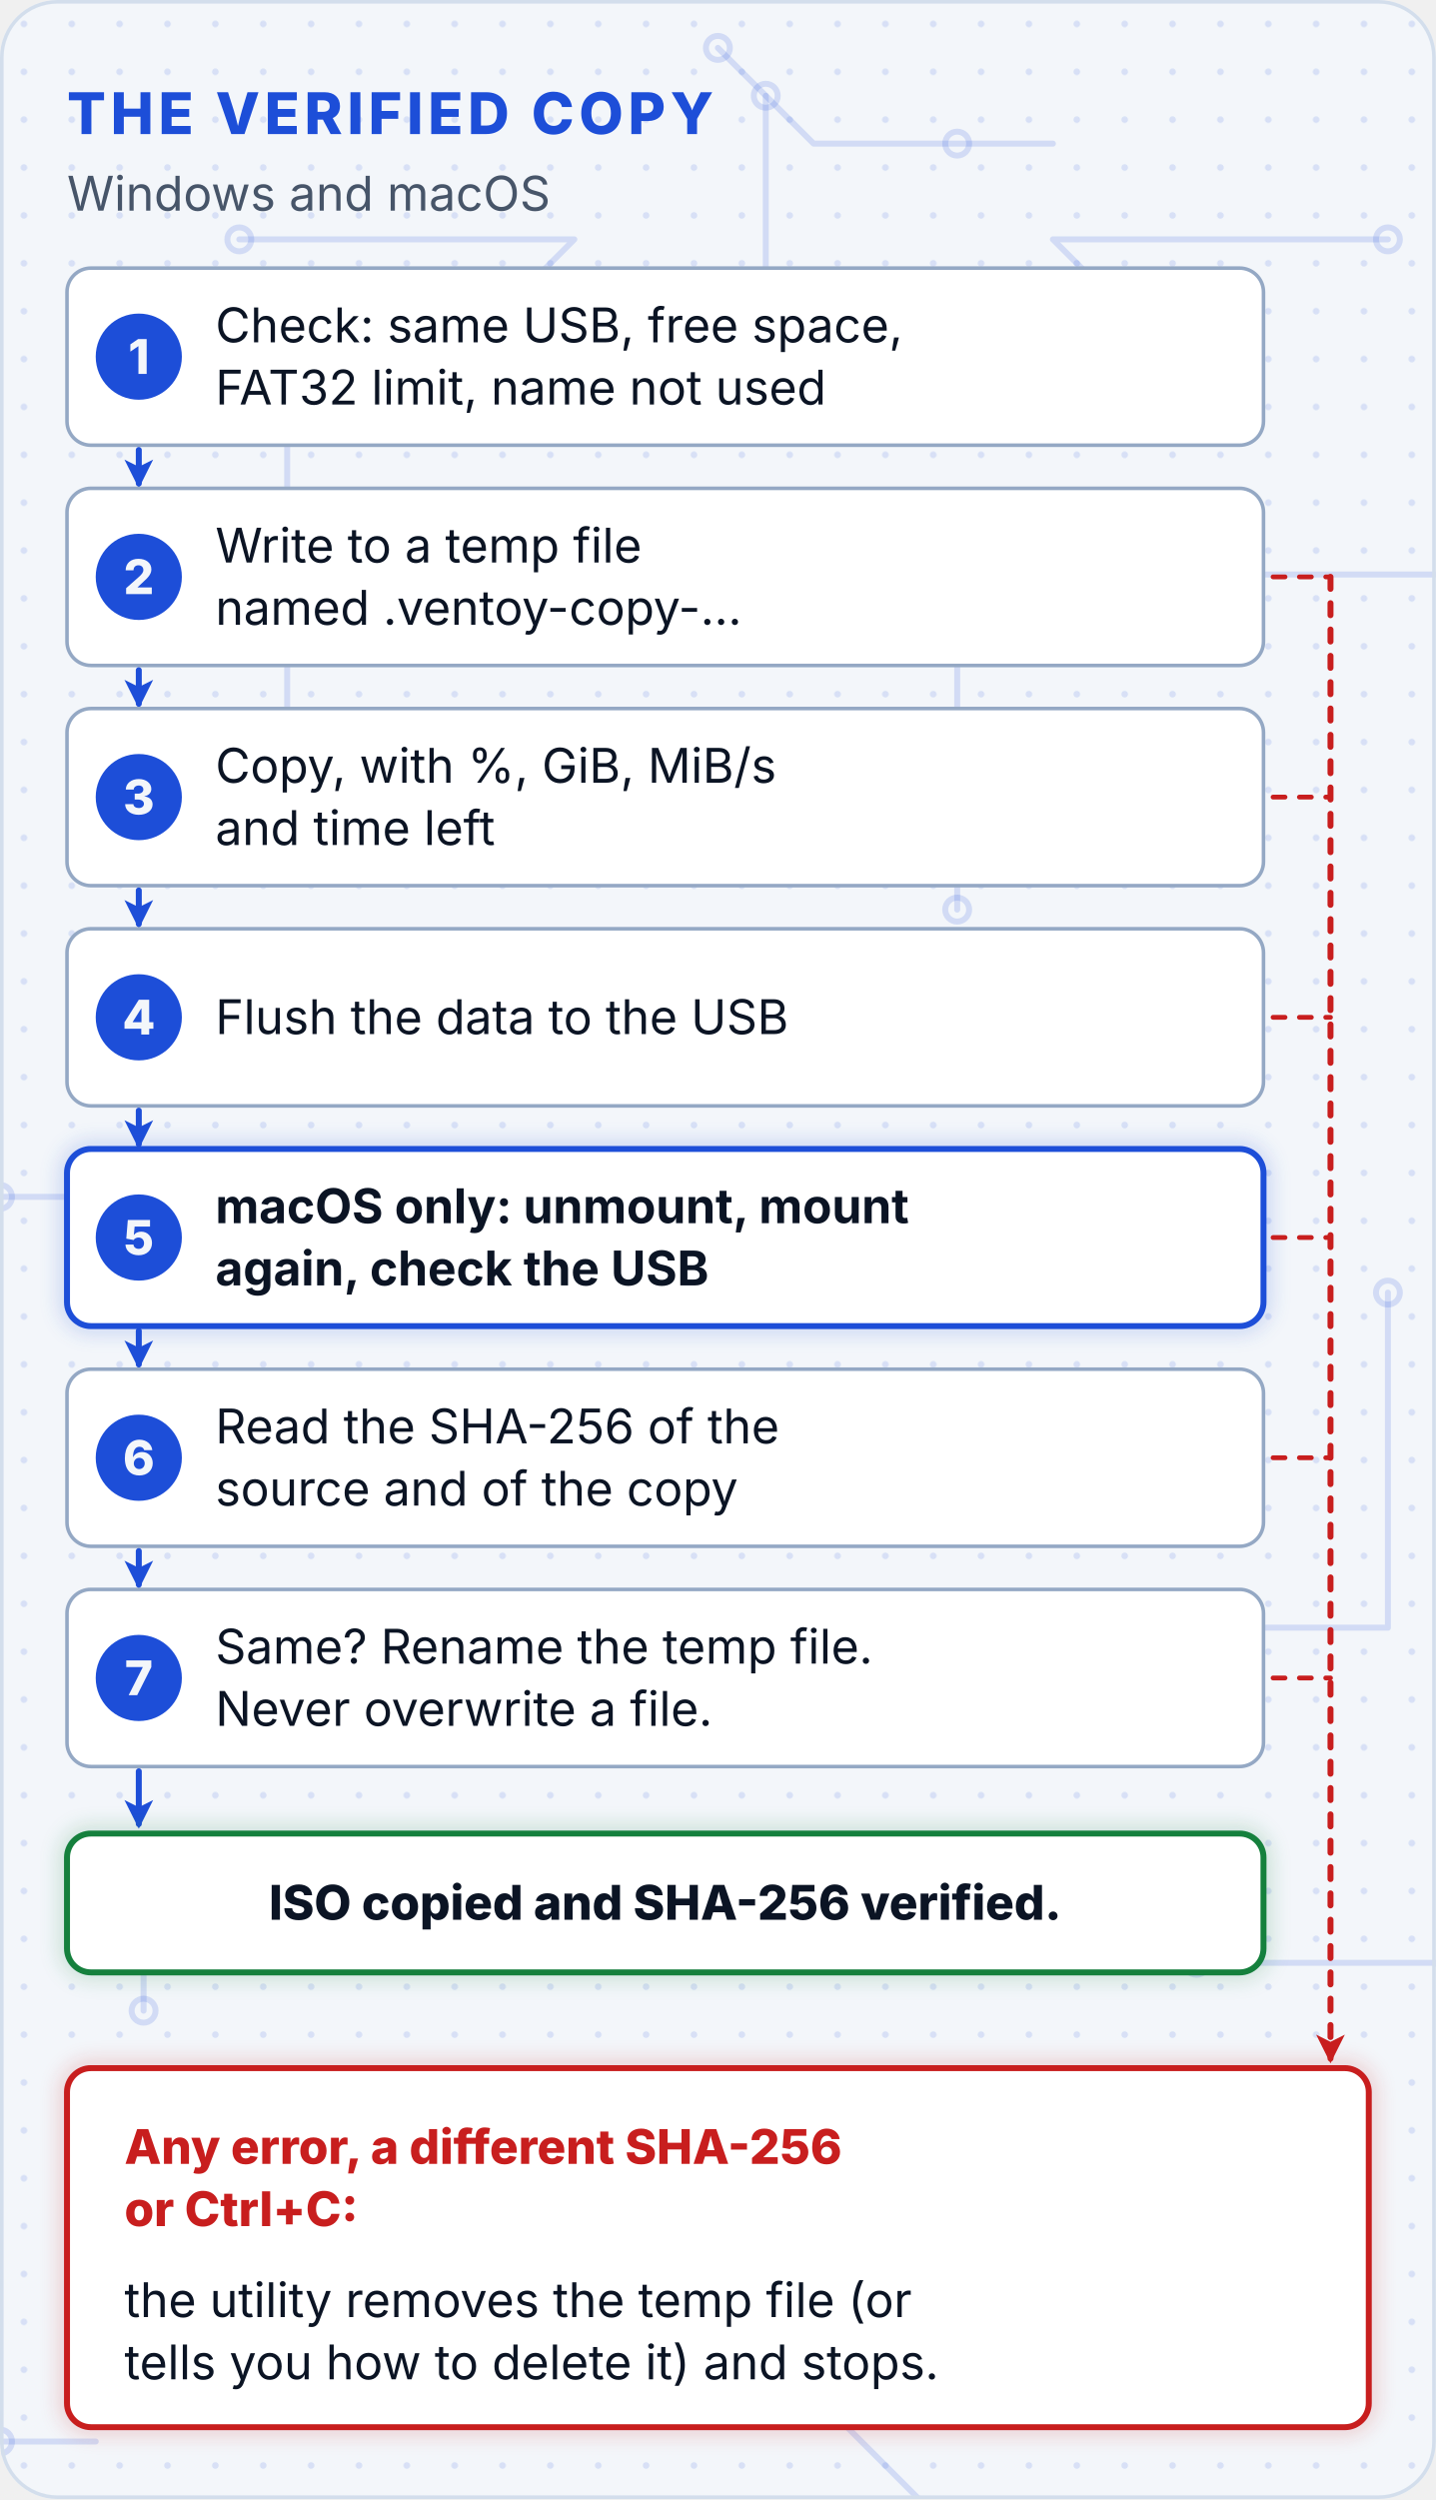
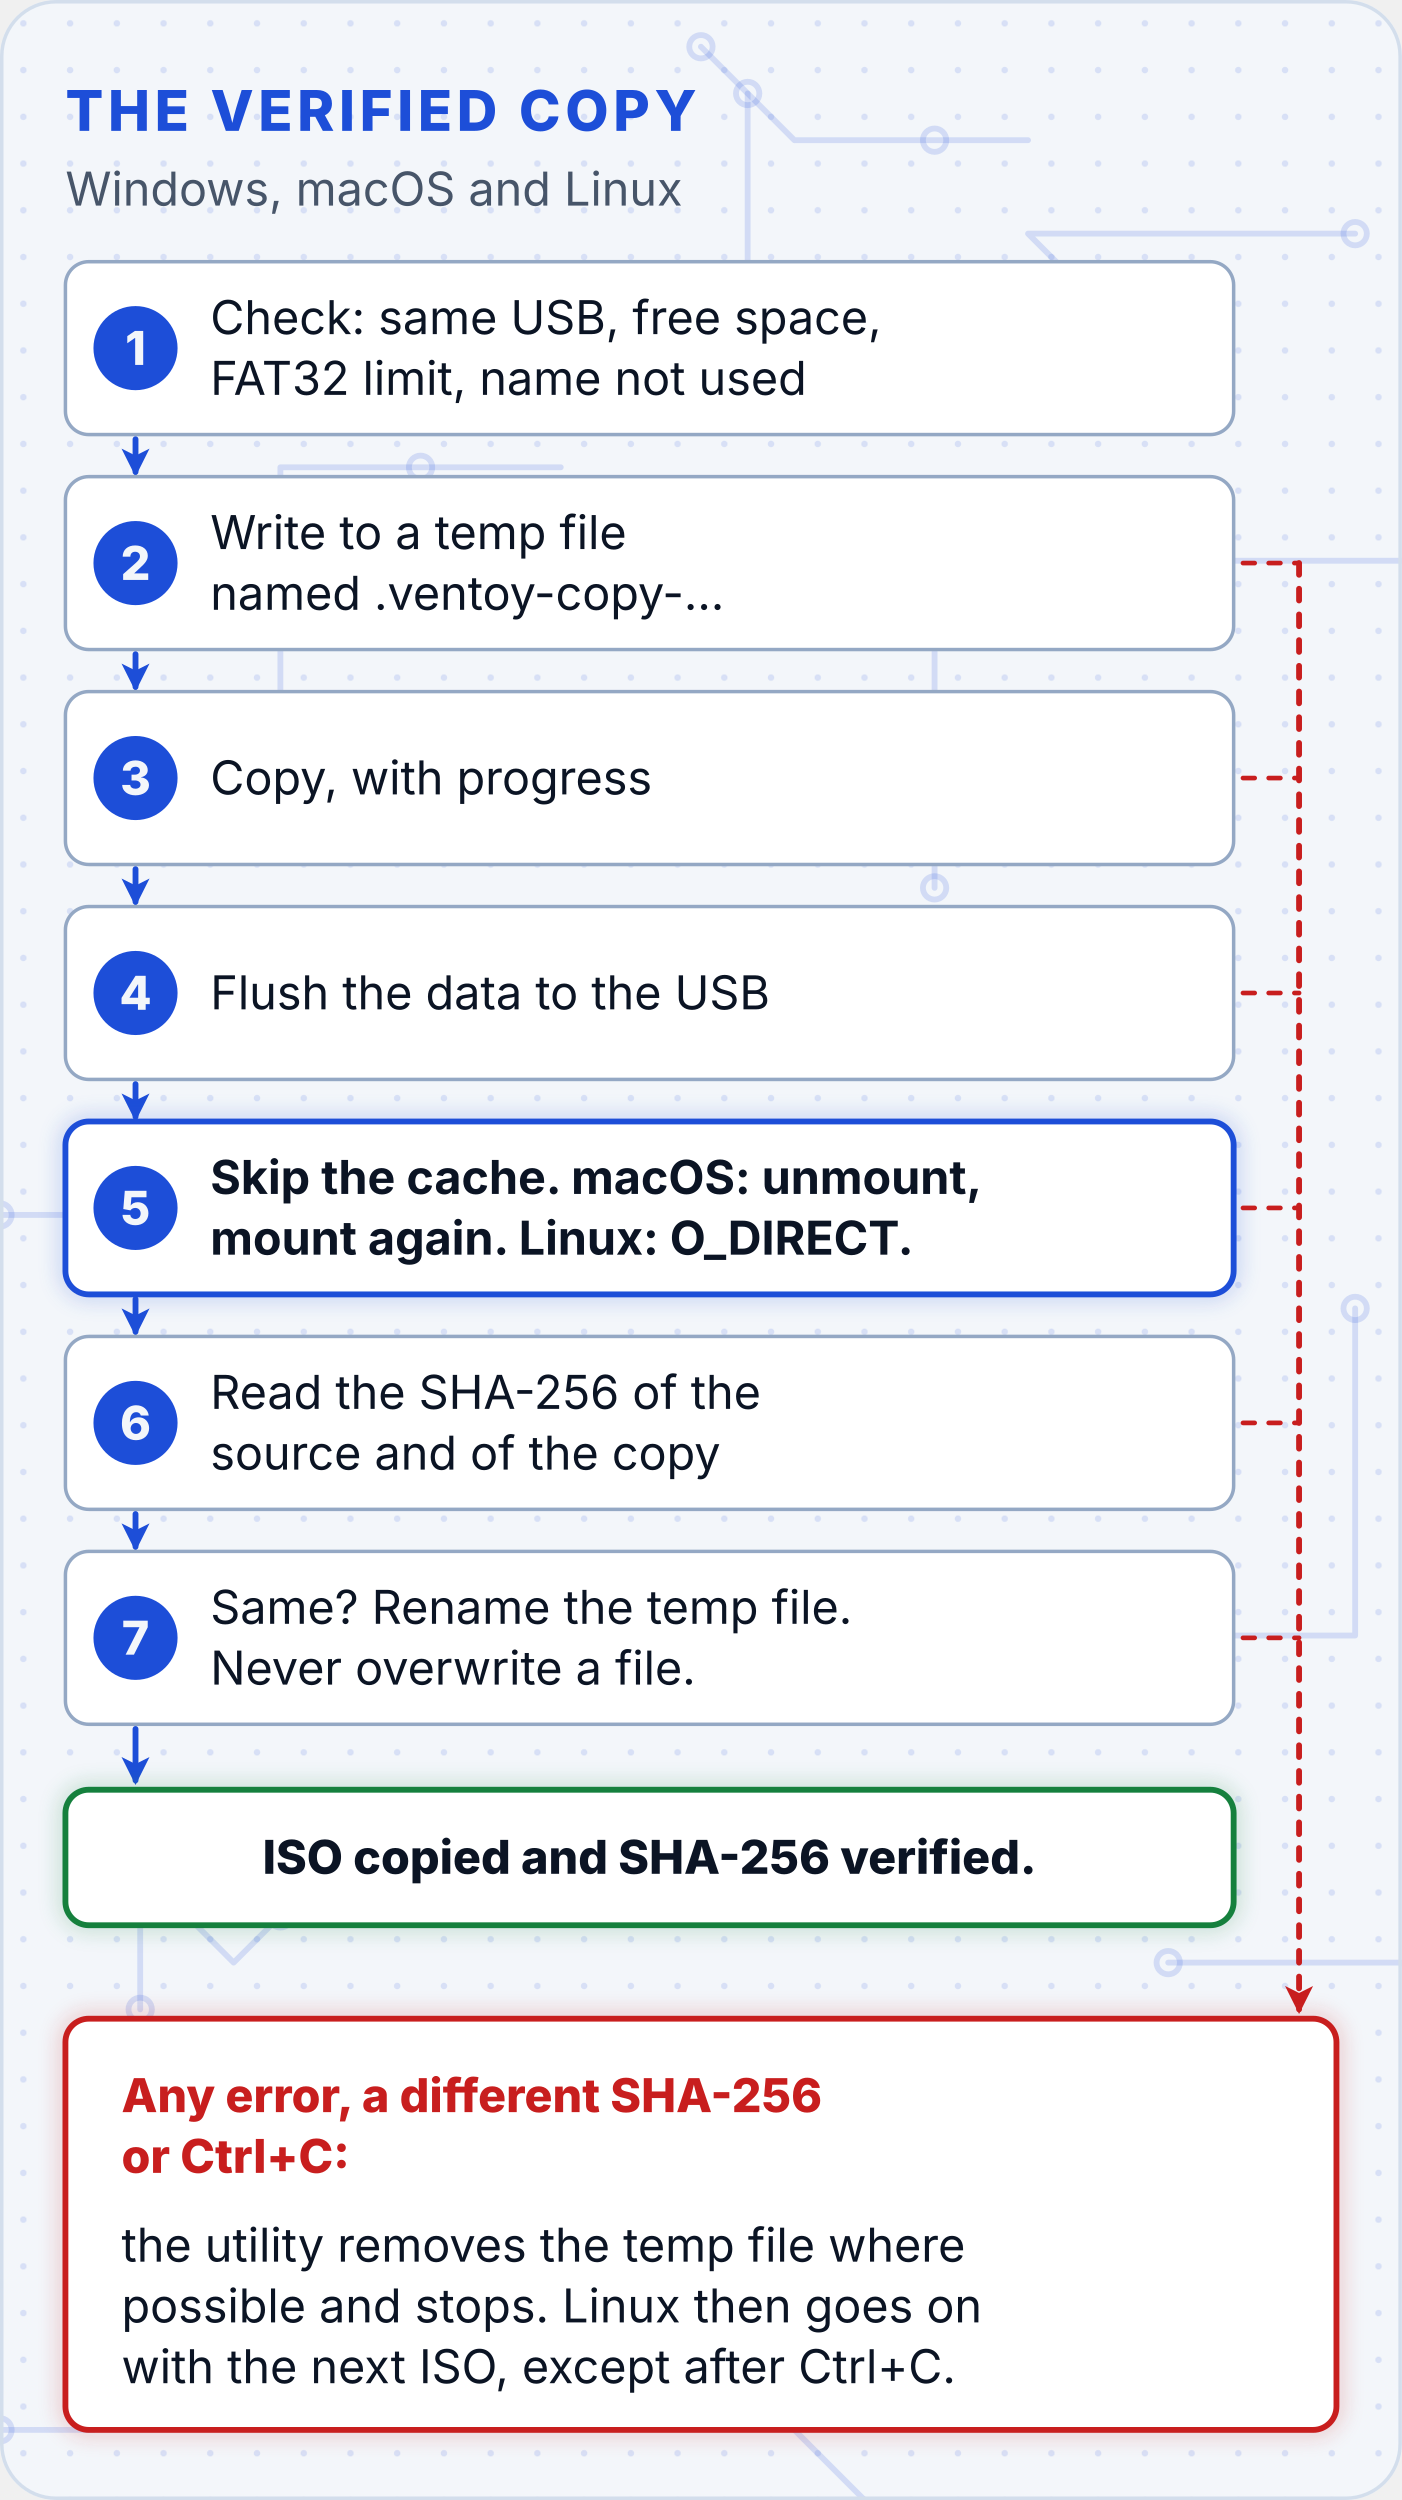
- <svg xmlns="http://www.w3.org/2000/svg" viewBox="0 0 600 1044" width="600" height="1044" role="img" aria-label="The verified copy, on Windows and macOS. 1, check: the same USB, enough free space, the FAT32 file size limit, and no file with the same name. 2, write to a temp file named .ventoy-copy-something; on macOS, the file is hidden. 3, copy, with the percent, GiB copied, MiB per second and time left. 4, flush the data to the USB. 5, on macOS only: unmount the USB, mount it again, and check that it is the same USB. 6, read the SHA-256 of the source and of the copy. 7, if they are the same, rename the temp file to the ISO name; it never overwrites a file. Then: ISO copied and SHA-256 verified. After step 2, any error, a different SHA-256 or Ctrl+C makes the utility remove the temp file, or tell you how to delete it, and stop.">
+ <svg xmlns="http://www.w3.org/2000/svg" viewBox="0 0 600 1070" width="600" height="1070" role="img" aria-label="The verified copy, on Windows, macOS and Linux. 1, check: the same USB, enough free space, the FAT32 file size limit, and no file with the same name; on Linux, an ISO whose name is already on the USB is skipped. 2, write to a temp file named .ventoy-copy-something; on macOS and Linux, the file is hidden. 3, copy, with progress: on Windows and macOS, the percent, GiB copied, MiB per second and time left; on Linux, the bytes copied and the speed. 4, flush the data to the USB. 5, skip the cache, so that the copy is read from the USB: on macOS, unmount the USB, mount it again, and check that it is the same USB; on Linux, read the copy with O_DIRECT. 6, read the SHA-256 of the source and of the copy. 7, if they are the same, rename the temp file to the ISO name; it never overwrites a file. Then: ISO copied and SHA-256 verified. After step 2, any error, a different SHA-256 or Ctrl+C makes the utility remove the temp file where possible, and stop. Linux then goes on with the next ISO, except after Ctrl+C.">
  <style>.blink{animation:blink 2.4s ease-in-out infinite}@keyframes blink{50%{opacity:.35}}@media (prefers-reduced-motion:reduce){.blink{animation:none}}</style>
  <defs>
    <pattern id="copy-l-dots" width="20" height="20" patternUnits="userSpaceOnUse">
      <circle cx="10" cy="10" r="1.4" fill="#1D4ED8" opacity="0.13" />
    </pattern>
    <filter id="copy-l-glow" x="-50%" y="-50%" width="200%" height="200%">
      <feGaussianBlur stdDeviation="4" />
    </filter>
    <clipPath id="copy-l-frame">
-       <rect width="600" height="1044" rx="24" />
+       <rect width="600" height="1070" rx="24" />
    </clipPath>
    <marker id="copy-l-go" viewBox="0 0 12 12" refX="10" refY="6" markerWidth="12" markerHeight="12" markerUnits="userSpaceOnUse" orient="auto-start-reverse">
      <path d="M0 0 L12 6 L0 12 L3 6 z" fill="#1D4ED8" />
    </marker>
    <marker id="copy-l-bad" viewBox="0 0 12 12" refX="10" refY="6" markerWidth="12" markerHeight="12" markerUnits="userSpaceOnUse" orient="auto-start-reverse">
      <path d="M0 0 L12 6 L0 12 L3 6 z" fill="#C81E1E" />
    </marker>
    <marker id="copy-l-muted" viewBox="0 0 12 12" refX="10" refY="6" markerWidth="12" markerHeight="12" markerUnits="userSpaceOnUse" orient="auto-start-reverse">
      <path d="M0 0 L12 6 L0 12 L3 6 z" fill="#94A8C4" />
    </marker>
  </defs>
  <g clip-path="url(#copy-l-frame)">
-     <rect width="600" height="1044" fill="#F3F6FA" />
-     <rect width="600" height="1044" fill="url(#copy-l-dots)" />
-     <path d="M0 1020 L40 1020 L-80 1020 L-60 1040" fill="none" stroke="#1D4ED8" stroke-width="2.5" stroke-linecap="round" stroke-linejoin="round" opacity="0.16" />
-     <circle cx="0" cy="1020" r="5" fill="none" stroke="#1D4ED8" stroke-width="2.5" opacity="0.16" />
-     <circle cx="-60" cy="1040" r="5" fill="none" stroke="#1D4ED8" stroke-width="2.5" opacity="0.16" />
+     <rect width="600" height="1070" fill="#F3F6FA" />
+     <rect width="600" height="1070" fill="url(#copy-l-dots)" />
+     <path d="M0 1040 L40 1040 L-80 1040 L-60 1060" fill="none" stroke="#1D4ED8" stroke-width="2.5" stroke-linecap="round" stroke-linejoin="round" opacity="0.16" />
+     <circle cx="0" cy="1040" r="5" fill="none" stroke="#1D4ED8" stroke-width="2.5" opacity="0.16" />
+     <circle cx="-60" cy="1060" r="5" fill="none" stroke="#1D4ED8" stroke-width="2.5" opacity="0.16" />
    <path d="M320 40 L320 180 L420 180 L520 180" fill="none" stroke="#1D4ED8" stroke-width="2.5" stroke-linecap="round" stroke-linejoin="round" opacity="0.16" />
    <circle cx="320" cy="40" r="5" fill="none" stroke="#1D4ED8" stroke-width="2.5" opacity="0.16" />
    <circle cx="520" cy="180" r="5" fill="none" stroke="#1D4ED8" stroke-width="2.5" opacity="0.16" />
-     <path d="M120 320 L120 180 L240 180 L180 180" fill="none" stroke="#1D4ED8" stroke-width="2.5" stroke-linecap="round" stroke-linejoin="round" opacity="0.16" />
-     <circle cx="120" cy="320" r="5" fill="none" stroke="#1D4ED8" stroke-width="2.5" opacity="0.16" />
-     <circle cx="180" cy="180" r="5" fill="none" stroke="#1D4ED8" stroke-width="2.5" opacity="0.16" />
+     <path d="M120 340 L120 200 L240 200 L180 200" fill="none" stroke="#1D4ED8" stroke-width="2.5" stroke-linecap="round" stroke-linejoin="round" opacity="0.16" />
+     <circle cx="120" cy="340" r="5" fill="none" stroke="#1D4ED8" stroke-width="2.5" opacity="0.16" />
+     <circle cx="180" cy="200" r="5" fill="none" stroke="#1D4ED8" stroke-width="2.5" opacity="0.16" />
    <path d="M300 20 L340 60 L440 60 L400 60" fill="none" stroke="#1D4ED8" stroke-width="2.5" stroke-linecap="round" stroke-linejoin="round" opacity="0.16" />
    <circle cx="300" cy="20" r="5" fill="none" stroke="#1D4ED8" stroke-width="2.5" opacity="0.16" />
    <circle cx="400" cy="60" r="5" fill="none" stroke="#1D4ED8" stroke-width="2.5" opacity="0.16" />
-     <path d="M320 880 L320 980 L350 1010 L410 1070" fill="none" stroke="#1D4ED8" stroke-width="2.5" stroke-linecap="round" stroke-linejoin="round" opacity="0.16" />
-     <circle cx="320" cy="880" r="5" fill="none" stroke="#1D4ED8" stroke-width="2.5" opacity="0.16" />
-     <circle cx="410" cy="1070" r="5" fill="none" stroke="#1D4ED8" stroke-width="2.5" opacity="0.16" />
-     <path d="M500 820 L600 820 L680 900 L820 900" fill="none" stroke="#1D4ED8" stroke-width="2.5" stroke-linecap="round" stroke-linejoin="round" opacity="0.16" />
-     <circle cx="500" cy="820" r="5" fill="none" stroke="#1D4ED8" stroke-width="2.5" opacity="0.16" />
-     <circle cx="820" cy="900" r="5" fill="none" stroke="#1D4ED8" stroke-width="2.5" opacity="0.16" />
-     <path d="M60 840 L60 780 L100 820 L120 800" fill="none" stroke="#1D4ED8" stroke-width="2.5" stroke-linecap="round" stroke-linejoin="round" opacity="0.16" />
-     <circle cx="60" cy="840" r="5" fill="none" stroke="#1D4ED8" stroke-width="2.5" opacity="0.16" />
-     <circle cx="120" cy="800" r="5" fill="none" stroke="#1D4ED8" stroke-width="2.5" opacity="0.16" />
+     <path d="M320 920 L320 1020 L350 1050 L410 1110" fill="none" stroke="#1D4ED8" stroke-width="2.5" stroke-linecap="round" stroke-linejoin="round" opacity="0.16" />
+     <circle cx="320" cy="920" r="5" fill="none" stroke="#1D4ED8" stroke-width="2.5" opacity="0.16" />
+     <circle cx="410" cy="1110" r="5" fill="none" stroke="#1D4ED8" stroke-width="2.5" opacity="0.16" />
+     <path d="M500 840 L600 840 L680 920 L820 920" fill="none" stroke="#1D4ED8" stroke-width="2.5" stroke-linecap="round" stroke-linejoin="round" opacity="0.16" />
+     <circle cx="500" cy="840" r="5" fill="none" stroke="#1D4ED8" stroke-width="2.5" opacity="0.16" />
+     <circle cx="820" cy="920" r="5" fill="none" stroke="#1D4ED8" stroke-width="2.5" opacity="0.16" />
+     <path d="M60 860 L60 800 L100 840 L120 820" fill="none" stroke="#1D4ED8" stroke-width="2.5" stroke-linecap="round" stroke-linejoin="round" opacity="0.16" />
+     <circle cx="60" cy="860" r="5" fill="none" stroke="#1D4ED8" stroke-width="2.5" opacity="0.16" />
+     <circle cx="120" cy="820" r="5" fill="none" stroke="#1D4ED8" stroke-width="2.5" opacity="0.16" />
    <path d="M400 380 L400 240 L540 240 L620 240" fill="none" stroke="#1D4ED8" stroke-width="2.5" stroke-linecap="round" stroke-linejoin="round" opacity="0.16" />
    <circle cx="400" cy="380" r="5" fill="none" stroke="#1D4ED8" stroke-width="2.5" opacity="0.16" />
    <circle cx="620" cy="240" r="5" fill="none" stroke="#1D4ED8" stroke-width="2.5" opacity="0.16" />
    <path d="M580 100 L500 100 L440 100 L510 170" fill="none" stroke="#1D4ED8" stroke-width="2.5" stroke-linecap="round" stroke-linejoin="round" opacity="0.16" />
    <circle cx="580" cy="100" r="5" fill="none" stroke="#1D4ED8" stroke-width="2.5" opacity="0.16" />
    <circle cx="510" cy="170" r="5" fill="none" stroke="#1D4ED8" stroke-width="2.5" opacity="0.16" />
-     <path d="M0 500 L140 500 L80 500 L220 500" fill="none" stroke="#1D4ED8" stroke-width="2.5" stroke-linecap="round" stroke-linejoin="round" opacity="0.16" />
-     <circle cx="0" cy="500" r="5" fill="none" stroke="#1D4ED8" stroke-width="2.5" opacity="0.16" />
-     <circle cx="220" cy="500" r="5" fill="none" stroke="#1D4ED8" stroke-width="2.5" opacity="0.16" />
-     <path d="M380 680 L460 680 L580 680 L580 540" fill="none" stroke="#1D4ED8" stroke-width="2.5" stroke-linecap="round" stroke-linejoin="round" opacity="0.16" />
-     <circle cx="380" cy="680" r="5" fill="none" stroke="#1D4ED8" stroke-width="2.5" opacity="0.16" />
-     <circle cx="580" cy="540" r="5" fill="none" stroke="#1D4ED8" stroke-width="2.5" opacity="0.16" />
-     <path d="M340 160 L180 160 L240 100 L100 100" fill="none" stroke="#1D4ED8" stroke-width="2.5" stroke-linecap="round" stroke-linejoin="round" opacity="0.16" />
-     <circle cx="340" cy="160" r="5" fill="none" stroke="#1D4ED8" stroke-width="2.5" opacity="0.16" />
-     <circle cx="100" cy="100" r="5" fill="none" stroke="#1D4ED8" stroke-width="2.5" opacity="0.16" />
+     <path d="M0 520 L140 520 L80 520 L220 520" fill="none" stroke="#1D4ED8" stroke-width="2.5" stroke-linecap="round" stroke-linejoin="round" opacity="0.16" />
+     <circle cx="0" cy="520" r="5" fill="none" stroke="#1D4ED8" stroke-width="2.5" opacity="0.16" />
+     <circle cx="220" cy="520" r="5" fill="none" stroke="#1D4ED8" stroke-width="2.5" opacity="0.16" />
+     <path d="M380 700 L460 700 L580 700 L580 560" fill="none" stroke="#1D4ED8" stroke-width="2.5" stroke-linecap="round" stroke-linejoin="round" opacity="0.16" />
+     <circle cx="380" cy="700" r="5" fill="none" stroke="#1D4ED8" stroke-width="2.5" opacity="0.16" />
+     <circle cx="580" cy="560" r="5" fill="none" stroke="#1D4ED8" stroke-width="2.5" opacity="0.16" />
+     <path d="M340 180 L180 180 L240 120 L100 120" fill="none" stroke="#1D4ED8" stroke-width="2.5" stroke-linecap="round" stroke-linejoin="round" opacity="0.16" />
+     <circle cx="340" cy="180" r="5" fill="none" stroke="#1D4ED8" stroke-width="2.5" opacity="0.16" />
+     <circle cx="100" cy="120" r="5" fill="none" stroke="#1D4ED8" stroke-width="2.5" opacity="0.16" />
    <text x="28" y="56" font-family="-apple-system, BlinkMacSystemFont, 'Segoe UI', Inter, Helvetica, Arial, sans-serif" font-size="24" font-weight="800" fill="#1D4ED8" text-anchor="start" letter-spacing="2">
      <tspan x="28" dy="0">THE VERIFIED COPY</tspan>
    </text>
    <text x="28" y="88" font-family="-apple-system, BlinkMacSystemFont, 'Segoe UI', Inter, Helvetica, Arial, sans-serif" font-size="20" font-weight="400" fill="#475569" text-anchor="start">
-       <tspan x="28" dy="0">Windows and macOS</tspan>
+       <tspan x="28" dy="0">Windows, macOS and Linux</tspan>
    </text>
    <rect x="28" y="112" width="500" height="74" rx="10" fill="#FFFFFF" stroke="#94A8C4" stroke-width="1.5" />
    <circle cx="58" cy="149" r="18" fill="#1D4ED8" />
    <text x="58" y="156.2" font-family="-apple-system, BlinkMacSystemFont, 'Segoe UI', Inter, Helvetica, Arial, sans-serif" font-size="20" font-weight="800" fill="#F3F6FA" text-anchor="middle">
      <tspan x="58" dy="0">1</tspan>
    </text>
    <text x="90" y="143" font-family="-apple-system, BlinkMacSystemFont, 'Segoe UI', Inter, Helvetica, Arial, sans-serif" font-size="20" font-weight="400" fill="#0B1424" text-anchor="start">
      <tspan x="90" dy="0">Check: same USB, free space,</tspan>
      <tspan x="90" dy="26">FAT32 limit, name not used</tspan>
    </text>
    <path d="M58 188 L 58 202" fill="none" stroke="#1D4ED8" stroke-width="2.5" stroke-linecap="round" stroke-linejoin="round" marker-end="url(#copy-l-go)" />
    <rect x="28" y="204" width="500" height="74" rx="10" fill="#FFFFFF" stroke="#94A8C4" stroke-width="1.5" />
    <circle cx="58" cy="241" r="18" fill="#1D4ED8" />
    <text x="58" y="248.2" font-family="-apple-system, BlinkMacSystemFont, 'Segoe UI', Inter, Helvetica, Arial, sans-serif" font-size="20" font-weight="800" fill="#F3F6FA" text-anchor="middle">
      <tspan x="58" dy="0">2</tspan>
    </text>
    <text x="90" y="235" font-family="-apple-system, BlinkMacSystemFont, 'Segoe UI', Inter, Helvetica, Arial, sans-serif" font-size="20" font-weight="400" fill="#0B1424" text-anchor="start">
      <tspan x="90" dy="0">Write to a temp file</tspan>
      <tspan x="90" dy="26">named .ventoy-copy-…</tspan>
    </text>
    <path d="M58 280 L 58 294" fill="none" stroke="#1D4ED8" stroke-width="2.5" stroke-linecap="round" stroke-linejoin="round" marker-end="url(#copy-l-go)" />
    <path d="M532 241 L 556 241" fill="none" stroke="#C81E1E" stroke-width="2" stroke-dasharray="5 6" stroke-linecap="round" stroke-linejoin="round" />
    <rect x="28" y="296" width="500" height="74" rx="10" fill="#FFFFFF" stroke="#94A8C4" stroke-width="1.5" />
    <circle cx="58" cy="333" r="18" fill="#1D4ED8" />
    <text x="58" y="340.2" font-family="-apple-system, BlinkMacSystemFont, 'Segoe UI', Inter, Helvetica, Arial, sans-serif" font-size="20" font-weight="800" fill="#F3F6FA" text-anchor="middle">
      <tspan x="58" dy="0">3</tspan>
    </text>
-     <text x="90" y="327" font-family="-apple-system, BlinkMacSystemFont, 'Segoe UI', Inter, Helvetica, Arial, sans-serif" font-size="20" font-weight="400" fill="#0B1424" text-anchor="start">
-       <tspan x="90" dy="0">Copy, with %, GiB, MiB/s</tspan>
-       <tspan x="90" dy="26">and time left</tspan>
+     <text x="90" y="340" font-family="-apple-system, BlinkMacSystemFont, 'Segoe UI', Inter, Helvetica, Arial, sans-serif" font-size="20" font-weight="400" fill="#0B1424" text-anchor="start">
+       <tspan x="90" dy="0">Copy, with progress</tspan>
    </text>
    <path d="M58 372 L 58 386" fill="none" stroke="#1D4ED8" stroke-width="2.5" stroke-linecap="round" stroke-linejoin="round" marker-end="url(#copy-l-go)" />
    <path d="M532 333 L 556 333" fill="none" stroke="#C81E1E" stroke-width="2" stroke-dasharray="5 6" stroke-linecap="round" stroke-linejoin="round" />
    <rect x="28" y="388" width="500" height="74" rx="10" fill="#FFFFFF" stroke="#94A8C4" stroke-width="1.5" />
    <circle cx="58" cy="425" r="18" fill="#1D4ED8" />
    <text x="58" y="432.2" font-family="-apple-system, BlinkMacSystemFont, 'Segoe UI', Inter, Helvetica, Arial, sans-serif" font-size="20" font-weight="800" fill="#F3F6FA" text-anchor="middle">
      <tspan x="58" dy="0">4</tspan>
    </text>
    <text x="90" y="432" font-family="-apple-system, BlinkMacSystemFont, 'Segoe UI', Inter, Helvetica, Arial, sans-serif" font-size="20" font-weight="400" fill="#0B1424" text-anchor="start">
      <tspan x="90" dy="0">Flush the data to the USB</tspan>
    </text>
    <path d="M58 464 L 58 478" fill="none" stroke="#1D4ED8" stroke-width="2.5" stroke-linecap="round" stroke-linejoin="round" marker-end="url(#copy-l-go)" />
    <path d="M532 425 L 556 425" fill="none" stroke="#C81E1E" stroke-width="2" stroke-dasharray="5 6" stroke-linecap="round" stroke-linejoin="round" />
    <rect x="28" y="480" width="500" height="74" rx="10" fill="none" stroke="#1D4ED8" stroke-width="6" opacity="0.22" filter="url(#copy-l-glow)" />
    <rect x="28" y="480" width="500" height="74" rx="10" fill="#FFFFFF" stroke="#1D4ED8" stroke-width="2.5" />
    <circle cx="58" cy="517" r="18" fill="#1D4ED8" />
    <text x="58" y="524.2" font-family="-apple-system, BlinkMacSystemFont, 'Segoe UI', Inter, Helvetica, Arial, sans-serif" font-size="20" font-weight="800" fill="#F3F6FA" text-anchor="middle">
      <tspan x="58" dy="0">5</tspan>
    </text>
    <text x="90" y="511" font-family="-apple-system, BlinkMacSystemFont, 'Segoe UI', Inter, Helvetica, Arial, sans-serif" font-size="20" font-weight="700" fill="#0B1424" text-anchor="start">
-       <tspan x="90" dy="0">macOS only: unmount, mount</tspan>
-       <tspan x="90" dy="26">again, check the USB</tspan>
+       <tspan x="90" dy="0">Skip the cache. macOS: unmount,</tspan>
+       <tspan x="90" dy="26">mount again. Linux: O_DIRECT.</tspan>
    </text>
    <path d="M58 556 L 58 570" fill="none" stroke="#1D4ED8" stroke-width="2.5" stroke-linecap="round" stroke-linejoin="round" marker-end="url(#copy-l-go)" />
    <path d="M532 517 L 556 517" fill="none" stroke="#C81E1E" stroke-width="2" stroke-dasharray="5 6" stroke-linecap="round" stroke-linejoin="round" />
    <rect x="28" y="572" width="500" height="74" rx="10" fill="#FFFFFF" stroke="#94A8C4" stroke-width="1.5" />
    <circle cx="58" cy="609" r="18" fill="#1D4ED8" />
    <text x="58" y="616.2" font-family="-apple-system, BlinkMacSystemFont, 'Segoe UI', Inter, Helvetica, Arial, sans-serif" font-size="20" font-weight="800" fill="#F3F6FA" text-anchor="middle">
      <tspan x="58" dy="0">6</tspan>
    </text>
    <text x="90" y="603" font-family="-apple-system, BlinkMacSystemFont, 'Segoe UI', Inter, Helvetica, Arial, sans-serif" font-size="20" font-weight="400" fill="#0B1424" text-anchor="start">
      <tspan x="90" dy="0">Read the SHA-256 of the</tspan>
      <tspan x="90" dy="26">source and of the copy</tspan>
    </text>
    <path d="M58 648 L 58 662" fill="none" stroke="#1D4ED8" stroke-width="2.5" stroke-linecap="round" stroke-linejoin="round" marker-end="url(#copy-l-go)" />
    <path d="M532 609 L 556 609" fill="none" stroke="#C81E1E" stroke-width="2" stroke-dasharray="5 6" stroke-linecap="round" stroke-linejoin="round" />
    <rect x="28" y="664" width="500" height="74" rx="10" fill="#FFFFFF" stroke="#94A8C4" stroke-width="1.5" />
    <circle cx="58" cy="701" r="18" fill="#1D4ED8" />
    <text x="58" y="708.2" font-family="-apple-system, BlinkMacSystemFont, 'Segoe UI', Inter, Helvetica, Arial, sans-serif" font-size="20" font-weight="800" fill="#F3F6FA" text-anchor="middle">
      <tspan x="58" dy="0">7</tspan>
    </text>
    <text x="90" y="695" font-family="-apple-system, BlinkMacSystemFont, 'Segoe UI', Inter, Helvetica, Arial, sans-serif" font-size="20" font-weight="400" fill="#0B1424" text-anchor="start">
      <tspan x="90" dy="0">Same? Rename the temp file.</tspan>
      <tspan x="90" dy="26">Never overwrite a file.</tspan>
    </text>
    <path d="M532 701 L 556 701" fill="none" stroke="#C81E1E" stroke-width="2" stroke-dasharray="5 6" stroke-linecap="round" stroke-linejoin="round" />
    <path d="M58 740 L 58 762" fill="none" stroke="#1D4ED8" stroke-width="2.5" stroke-linecap="round" stroke-linejoin="round" marker-end="url(#copy-l-go)" />
    <rect x="28" y="766" width="500" height="58" rx="10" fill="none" stroke="#15803D" stroke-width="6" opacity="0.22" filter="url(#copy-l-glow)" />
    <rect x="28" y="766" width="500" height="58" rx="10" fill="#FFFFFF" stroke="#15803D" stroke-width="2.5" />
    <text x="278" y="802" font-family="-apple-system, BlinkMacSystemFont, 'Segoe UI', Inter, Helvetica, Arial, sans-serif" font-size="20" font-weight="800" fill="#0B1424" text-anchor="middle">
      <tspan x="278" dy="0">ISO copied and SHA-256 verified.</tspan>
    </text>
    <path d="M556 241 L 556 860" fill="none" stroke="#C81E1E" stroke-width="2.5" stroke-dasharray="5 6" stroke-linecap="round" stroke-linejoin="round" marker-end="url(#copy-l-bad)" />
-     <rect x="28" y="864" width="544" height="150" rx="10" fill="none" stroke="#C81E1E" stroke-width="6" opacity="0.22" filter="url(#copy-l-glow)" />
-     <rect x="28" y="864" width="544" height="150" rx="10" fill="#FFFFFF" stroke="#C81E1E" stroke-width="2.5" />
+     <rect x="28" y="864" width="544" height="176" rx="10" fill="none" stroke="#C81E1E" stroke-width="6" opacity="0.22" filter="url(#copy-l-glow)" />
+     <rect x="28" y="864" width="544" height="176" rx="10" fill="#FFFFFF" stroke="#C81E1E" stroke-width="2.5" />
    <text x="52" y="904" font-family="-apple-system, BlinkMacSystemFont, 'Segoe UI', Inter, Helvetica, Arial, sans-serif" font-size="20" font-weight="800" fill="#C81E1E" text-anchor="start">
      <tspan x="52" dy="0">Any error, a different SHA-256</tspan>
      <tspan x="52" dy="26">or Ctrl+C:</tspan>
    </text>
    <text x="52" y="968" font-family="-apple-system, BlinkMacSystemFont, 'Segoe UI', Inter, Helvetica, Arial, sans-serif" font-size="20" font-weight="400" fill="#0B1424" text-anchor="start">
-       <tspan x="52" dy="0">the utility removes the temp file (or</tspan>
-       <tspan x="52" dy="26">tells you how to delete it) and stops.</tspan>
+       <tspan x="52" dy="0">the utility removes the temp file where</tspan>
+       <tspan x="52" dy="26">possible and stops. Linux then goes on</tspan>
+       <tspan x="52" dy="26">with the next ISO, except after Ctrl+C.</tspan>
    </text>
  </g>
-   <rect x="0.75" y="0.75" width="598.5" height="1042.5" rx="23.25" fill="none" stroke="#D3DEEC" stroke-width="1.5" />
+   <rect x="0.75" y="0.75" width="598.5" height="1068.5" rx="23.25" fill="none" stroke="#D3DEEC" stroke-width="1.5" />
</svg>
